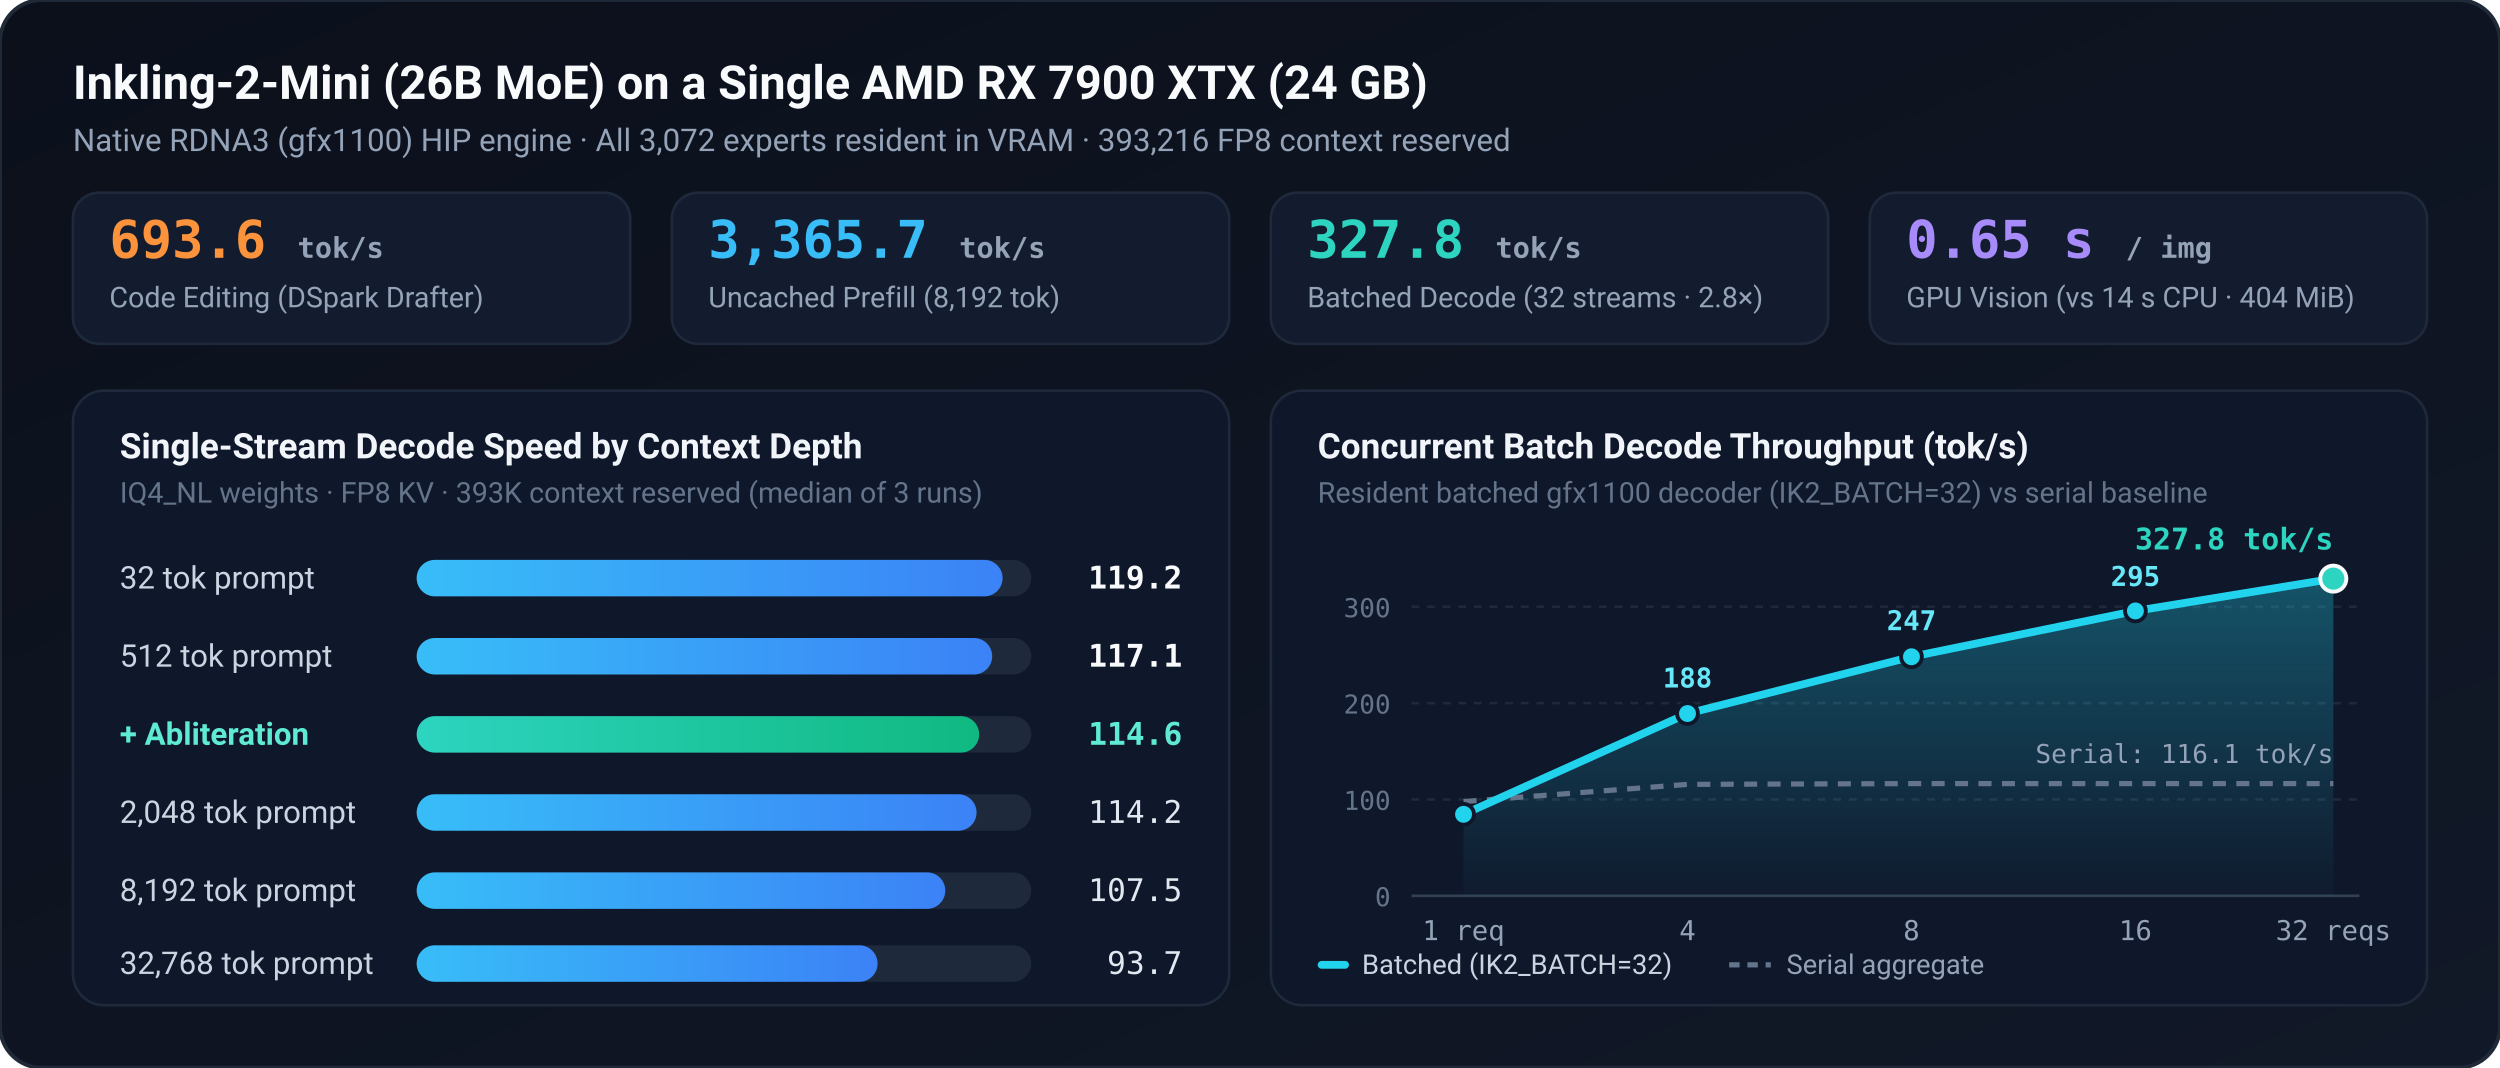
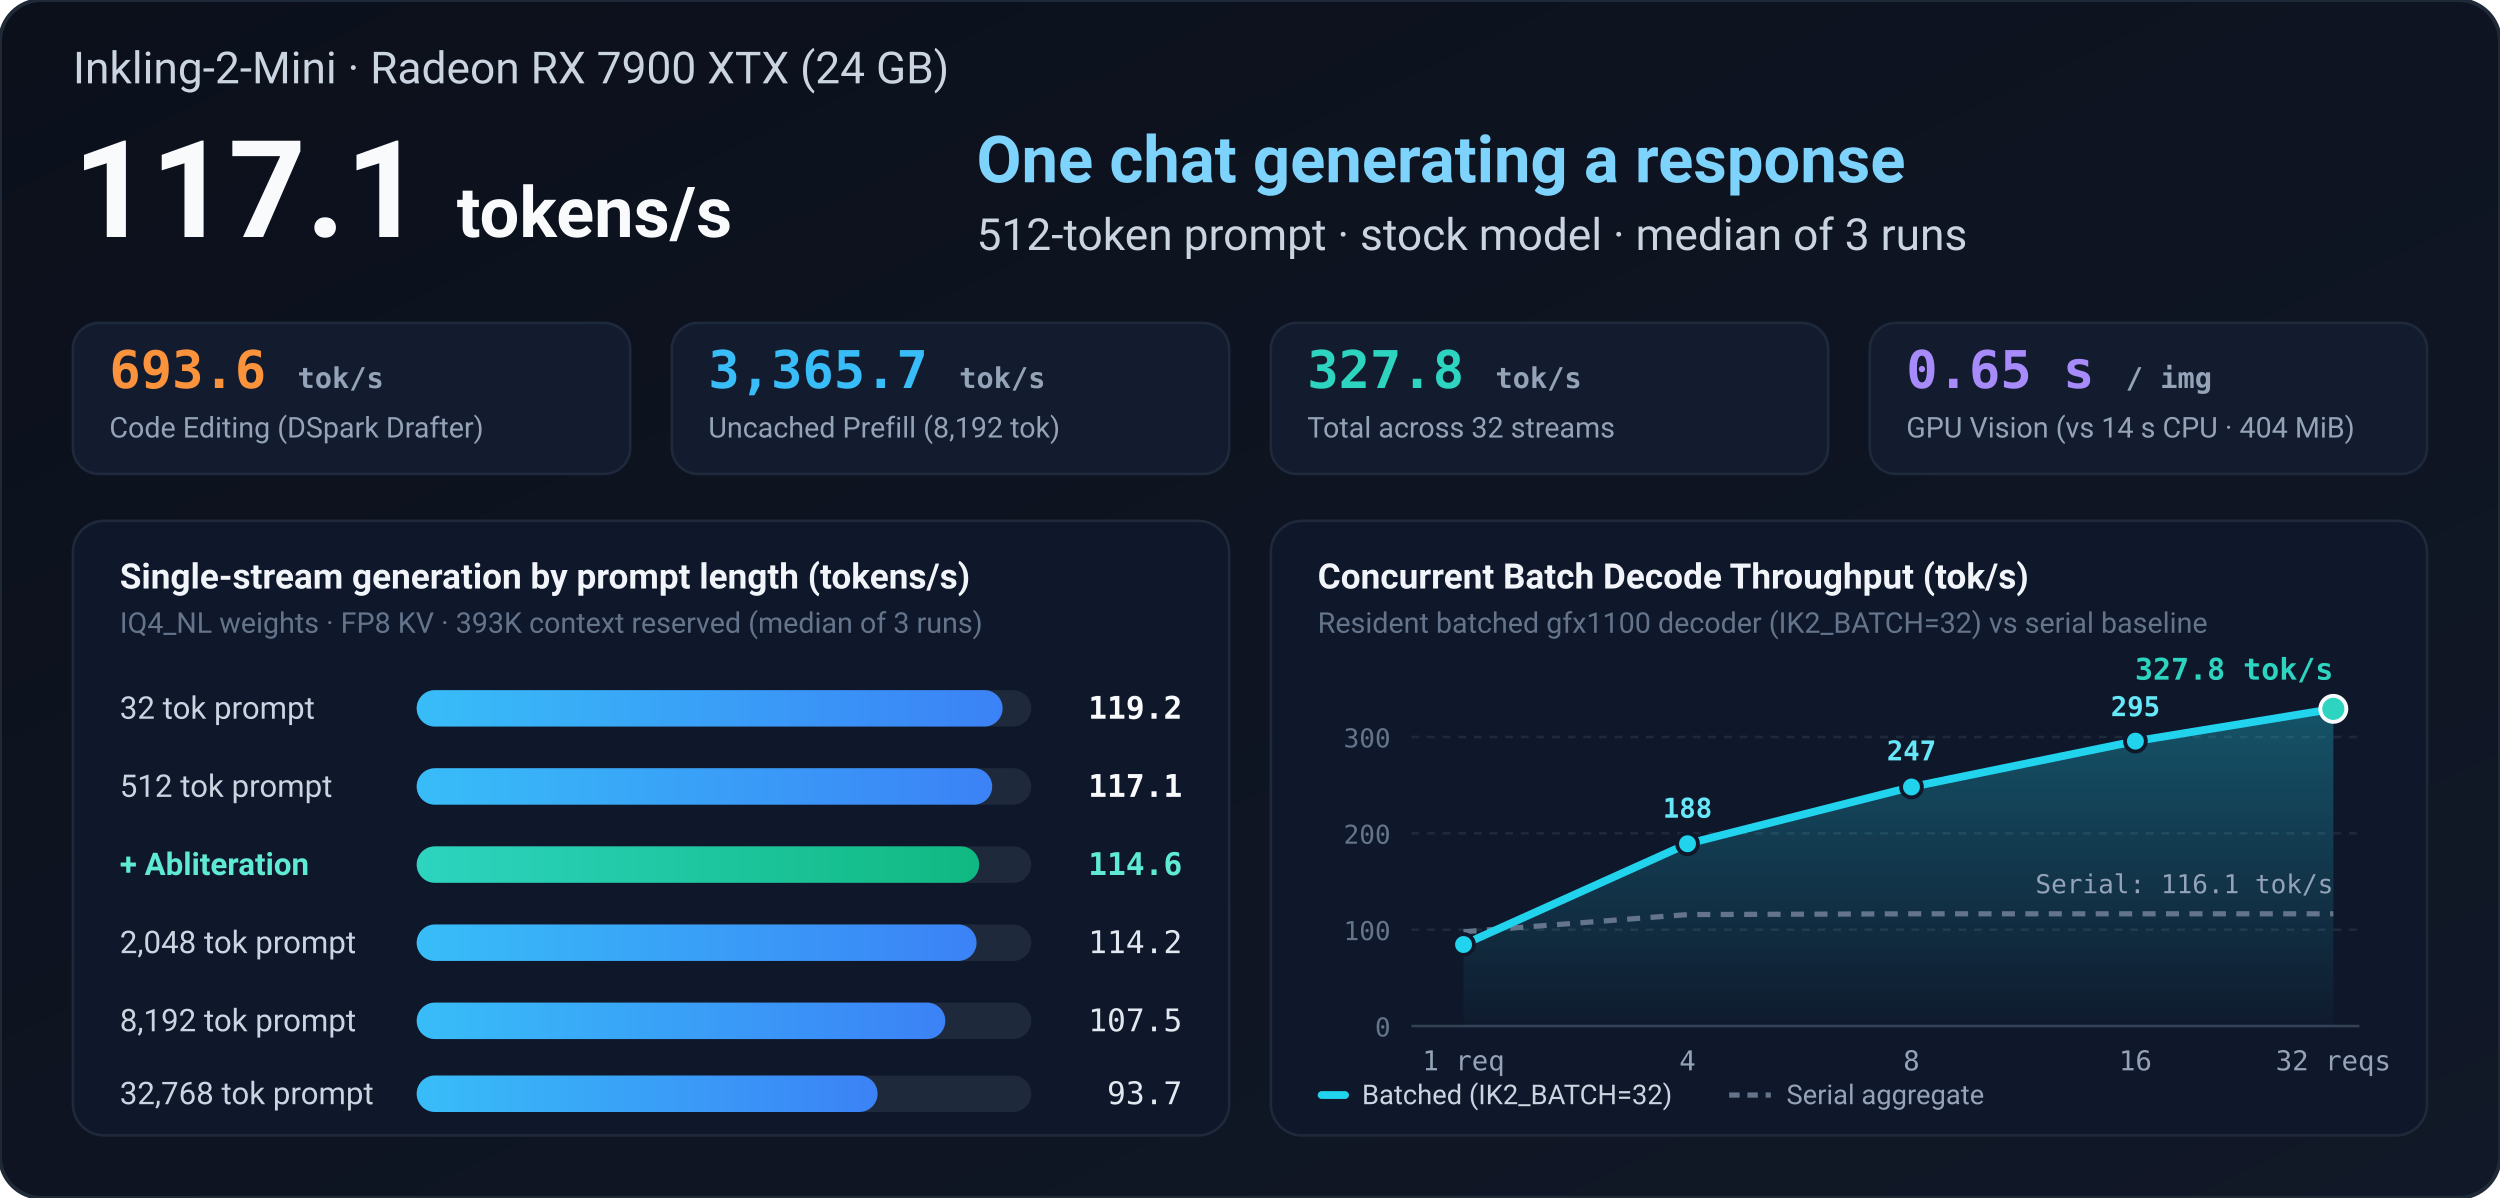
- <svg xmlns="http://www.w3.org/2000/svg" viewBox="0 0 960 410" width="960" height="410" role="img" aria-label="Maya-IK2 RX 7900 XTX Speed Benchmarks">
+ <svg xmlns="http://www.w3.org/2000/svg" viewBox="0 0 960 460" width="960" height="460" role="img" aria-label="Tintero on RX 7900 XTX: one chat generates 117.1 tokens per second after a 512-token prompt">
  <defs>
    <linearGradient id="bg" x1="0" y1="0" x2="1" y2="1">
      <stop offset="0%" stop-color="#0b101b" />
      <stop offset="100%" stop-color="#111827" />
    </linearGradient>
    <linearGradient id="barBlue" x1="0" y1="0" x2="1" y2="0">
      <stop offset="0%" stop-color="#38bdf8" />
      <stop offset="100%" stop-color="#3b82f6" />
    </linearGradient>
    <linearGradient id="barHot" x1="0" y1="0" x2="1" y2="0">
      <stop offset="0%" stop-color="#f97316" />
      <stop offset="100%" stop-color="#ef4444" />
    </linearGradient>
    <linearGradient id="barCyan" x1="0" y1="0" x2="1" y2="0">
      <stop offset="0%" stop-color="#2dd4bf" />
      <stop offset="100%" stop-color="#10b981" />
    </linearGradient>
    <linearGradient id="areaBatch" x1="0" y1="0" x2="0" y2="1">
      <stop offset="0%" stop-color="#22d3ee" stop-opacity="0.32" />
      <stop offset="100%" stop-color="#22d3ee" stop-opacity="0.02" />
    </linearGradient>
    <style>
      .sans { font-family: -apple-system, BlinkMacSystemFont, "Segoe UI", Roboto, Inter, Helvetica, Arial, sans-serif; }
      .mono { font-family: ui-monospace, SFMono-Regular, Menlo, Monaco, Consolas, monospace; }
    </style>
  </defs>
-   <rect x="0" y="0" width="960" height="410" rx="16" fill="url(#bg)" stroke="#1f2937" stroke-width="1.5" />
-   <text x="28" y="38" class="sans" font-size="18" font-weight="700" fill="#f8fafc">Inkling-2-Mini (26B MoE) on a Single AMD RX 7900 XTX (24 GB)</text>
-   <text x="28" y="58" class="sans" font-size="12" fill="#94a3b8">Native RDNA3 (gfx1100) HIP engine · All 3,072 experts resident in VRAM · 393,216 FP8 context reserved</text>
-   <g transform="translate(28, 74)">
+   <rect x="0" y="0" width="960" height="460" rx="16" fill="url(#bg)" stroke="#1f2937" stroke-width="1.5" />
+   <text x="28" y="32" class="sans" font-size="17" fill="#cbd5e1">Inkling-2-Mini · Radeon RX 7900 XTX (24 GB)</text>
+   <text x="28" y="91" class="sans" font-size="52" font-weight="700" fill="#f8fafc">117.1 <tspan font-size="27">tokens/s</tspan>
+   </text>
+   <text x="375" y="70" class="sans" font-size="25" font-weight="700" fill="#7dd3fc">One chat generating a response</text>
+   <text x="375" y="96" class="sans" font-size="17" fill="#cbd5e1">512-token prompt · stock model · median of 3 runs</text>
+   <g transform="translate(28, 124)">
    <rect x="0" y="0" width="214" height="58" rx="10" fill="#131c2e" stroke="#1e293b" />
    <text x="14" y="25" class="mono" font-size="20" font-weight="700" fill="#fb923c">693.6 <tspan font-size="11" fill="#94a3b8">tok/s</tspan>
    </text>
    <text x="14" y="44" class="sans" font-size="11" fill="#94a3b8">Code Editing (DSpark Drafter)</text>
    <rect x="230" y="0" width="214" height="58" rx="10" fill="#131c2e" stroke="#1e293b" />
    <text x="244" y="25" class="mono" font-size="20" font-weight="700" fill="#38bdf8">3,365.7 <tspan font-size="11" fill="#94a3b8">tok/s</tspan>
    </text>
    <text x="244" y="44" class="sans" font-size="11" fill="#94a3b8">Uncached Prefill (8,192 tok)</text>
    <rect x="460" y="0" width="214" height="58" rx="10" fill="#131c2e" stroke="#1e293b" />
    <text x="474" y="25" class="mono" font-size="20" font-weight="700" fill="#2dd4bf">327.8 <tspan font-size="11" fill="#94a3b8">tok/s</tspan>
    </text>
-     <text x="474" y="44" class="sans" font-size="11" fill="#94a3b8">Batched Decode (32 streams · 2.8×)</text>
+     <text x="474" y="44" class="sans" font-size="11" fill="#94a3b8">Total across 32 streams</text>
    <rect x="690" y="0" width="214" height="58" rx="10" fill="#131c2e" stroke="#1e293b" />
    <text x="704" y="25" class="mono" font-size="20" font-weight="700" fill="#a78bfa">0.65 s <tspan font-size="11" fill="#94a3b8">/ img</tspan>
    </text>
    <text x="704" y="44" class="sans" font-size="11" fill="#94a3b8">GPU Vision (vs 14 s CPU · 404 MiB)</text>
  </g>
-   <g transform="translate(28, 150)">
+   <g transform="translate(28, 200)">
    <rect x="0" y="0" width="444" height="236" rx="12" fill="#0f172a" stroke="#1e293b" />
-     <text x="18" y="26" class="sans" font-size="13.5" font-weight="600" fill="#f1f5f9">Single-Stream Decode Speed by Context Depth</text>
+     <text x="18" y="26" class="sans" font-size="13.5" font-weight="600" fill="#f1f5f9">Single-stream generation by prompt length (tokens/s)</text>
    <text x="18" y="43" class="sans" font-size="11" fill="#64748b">IQ4_NL weights · FP8 KV · 393K context reserved (median of 3 runs)</text>
    <text x="18" y="76" class="sans" font-size="12" fill="#cbd5e1">32 tok prompt</text>
    <rect x="132" y="65" width="236" height="14" rx="7" fill="#1e293b" />
    <rect x="132" y="65" width="225" height="14" rx="7" fill="url(#barBlue)" />
    <text x="426" y="76" text-anchor="end" class="mono" font-size="12" font-weight="700" fill="#f8fafc">119.2</text>
    <text x="18" y="106" class="sans" font-size="12" fill="#cbd5e1">512 tok prompt</text>
    <rect x="132" y="95" width="236" height="14" rx="7" fill="#1e293b" />
    <rect x="132" y="95" width="221" height="14" rx="7" fill="url(#barBlue)" />
    <text x="426" y="106" text-anchor="end" class="mono" font-size="12" font-weight="700" fill="#f8fafc">117.1</text>
    <text x="18" y="136" class="sans" font-size="12" font-weight="600" fill="#5eead4">+ Abliteration</text>
    <rect x="132" y="125" width="236" height="14" rx="7" fill="#1e293b" />
    <rect x="132" y="125" width="216" height="14" rx="7" fill="url(#barCyan)" />
    <text x="426" y="136" text-anchor="end" class="mono" font-size="12" font-weight="700" fill="#5eead4">114.6</text>
    <text x="18" y="166" class="sans" font-size="12" fill="#cbd5e1">2,048 tok prompt</text>
    <rect x="132" y="155" width="236" height="14" rx="7" fill="#1e293b" />
    <rect x="132" y="155" width="215" height="14" rx="7" fill="url(#barBlue)" />
    <text x="426" y="166" text-anchor="end" class="mono" font-size="12" fill="#e2e8f0">114.2</text>
    <text x="18" y="196" class="sans" font-size="12" fill="#cbd5e1">8,192 tok prompt</text>
    <rect x="132" y="185" width="236" height="14" rx="7" fill="#1e293b" />
    <rect x="132" y="185" width="203" height="14" rx="7" fill="url(#barBlue)" />
    <text x="426" y="196" text-anchor="end" class="mono" font-size="12" fill="#e2e8f0">107.5</text>
    <text x="18" y="224" class="sans" font-size="12" fill="#cbd5e1">32,768 tok prompt</text>
    <rect x="132" y="213" width="236" height="14" rx="7" fill="#1e293b" />
    <rect x="132" y="213" width="177" height="14" rx="7" fill="url(#barBlue)" />
    <text x="426" y="224" text-anchor="end" class="mono" font-size="12" fill="#e2e8f0">93.7</text>
  </g>
-   <g transform="translate(488, 150)">
+   <g transform="translate(488, 200)">
    <rect x="0" y="0" width="444" height="236" rx="12" fill="#0f172a" stroke="#1e293b" />
    <text x="18" y="26" class="sans" font-size="13.5" font-weight="600" fill="#f1f5f9">Concurrent Batch Decode Throughput (tok/s)</text>
    <text x="18" y="43" class="sans" font-size="11" fill="#64748b">Resident batched gfx1100 decoder (IK2_BATCH=32) vs serial baseline</text>
    <line x1="54" y1="194" x2="418" y2="194" stroke="#334155" stroke-width="1" />
    <line x1="54" y1="157" x2="418" y2="157" stroke="#1e293b" stroke-dasharray="3,3" />
    <line x1="54" y1="120" x2="418" y2="120" stroke="#1e293b" stroke-dasharray="3,3" />
    <line x1="54" y1="83" x2="418" y2="83" stroke="#1e293b" stroke-dasharray="3,3" />
    <text x="46" y="198" text-anchor="end" class="mono" font-size="10" fill="#64748b">0</text>
    <text x="46" y="161" text-anchor="end" class="mono" font-size="10" fill="#64748b">100</text>
    <text x="46" y="124" text-anchor="end" class="mono" font-size="10" fill="#64748b">200</text>
    <text x="46" y="87" text-anchor="end" class="mono" font-size="10" fill="#64748b">300</text>
    <polygon points="74,194 74,162.7 160,124.0 246,102.2 332,84.6 408,72.2 408,194" fill="url(#areaBatch)" />
    <polyline points="74,157.8 160,151.2 246,150.9 332,150.9 408,150.9" fill="none" stroke="#64748b" stroke-width="2" stroke-dasharray="5,4" />
    <polyline points="74,162.7 160,124.0 246,102.2 332,84.6 408,72.2" fill="none" stroke="#22d3ee" stroke-width="3" stroke-linecap="round" stroke-linejoin="round" />
    <circle cx="74" cy="162.7" r="4" fill="#22d3ee" stroke="#0f172a" stroke-width="1.5" />
    <circle cx="160" cy="124.0" r="4" fill="#22d3ee" stroke="#0f172a" stroke-width="1.5" />
    <circle cx="246" cy="102.2" r="4" fill="#22d3ee" stroke="#0f172a" stroke-width="1.5" />
    <circle cx="332" cy="84.6" r="4" fill="#22d3ee" stroke="#0f172a" stroke-width="1.5" />
    <circle cx="408" cy="72.2" r="5" fill="#2dd4bf" stroke="#f8fafc" stroke-width="1.5" />
    <text x="160" y="114" text-anchor="middle" class="mono" font-size="10.5" font-weight="600" fill="#67e8f9">188</text>
    <text x="246" y="92" text-anchor="middle" class="mono" font-size="10.5" font-weight="600" fill="#67e8f9">247</text>
    <text x="332" y="75" text-anchor="middle" class="mono" font-size="10.5" font-weight="600" fill="#67e8f9">295</text>
    <text x="408" y="61" text-anchor="end" class="mono" font-size="11.5" font-weight="700" fill="#2dd4bf">327.8 tok/s</text>
    <text x="408" y="143" text-anchor="end" class="mono" font-size="10" fill="#94a3b8">Serial: 116.1 tok/s</text>
    <text x="74" y="211" text-anchor="middle" class="mono" font-size="10.5" fill="#94a3b8">1 req</text>
    <text x="160" y="211" text-anchor="middle" class="mono" font-size="10.5" fill="#94a3b8">4</text>
    <text x="246" y="211" text-anchor="middle" class="mono" font-size="10.5" fill="#94a3b8">8</text>
    <text x="332" y="211" text-anchor="middle" class="mono" font-size="10.5" fill="#94a3b8">16</text>
    <text x="408" y="211" text-anchor="middle" class="mono" font-size="10.5" fill="#94a3b8">32 reqs</text>
    <rect x="18" y="219" width="12" height="3" rx="1.5" fill="#22d3ee" />
    <text x="35" y="224" class="sans" font-size="10.5" fill="#cbd5e1">Batched (IK2_BATCH=32)</text>
    <line x1="176" y1="220.5" x2="192" y2="220.5" stroke="#64748b" stroke-width="2" stroke-dasharray="4,3" />
    <text x="198" y="224" class="sans" font-size="10.5" fill="#94a3b8">Serial aggregate</text>
  </g>
</svg>
